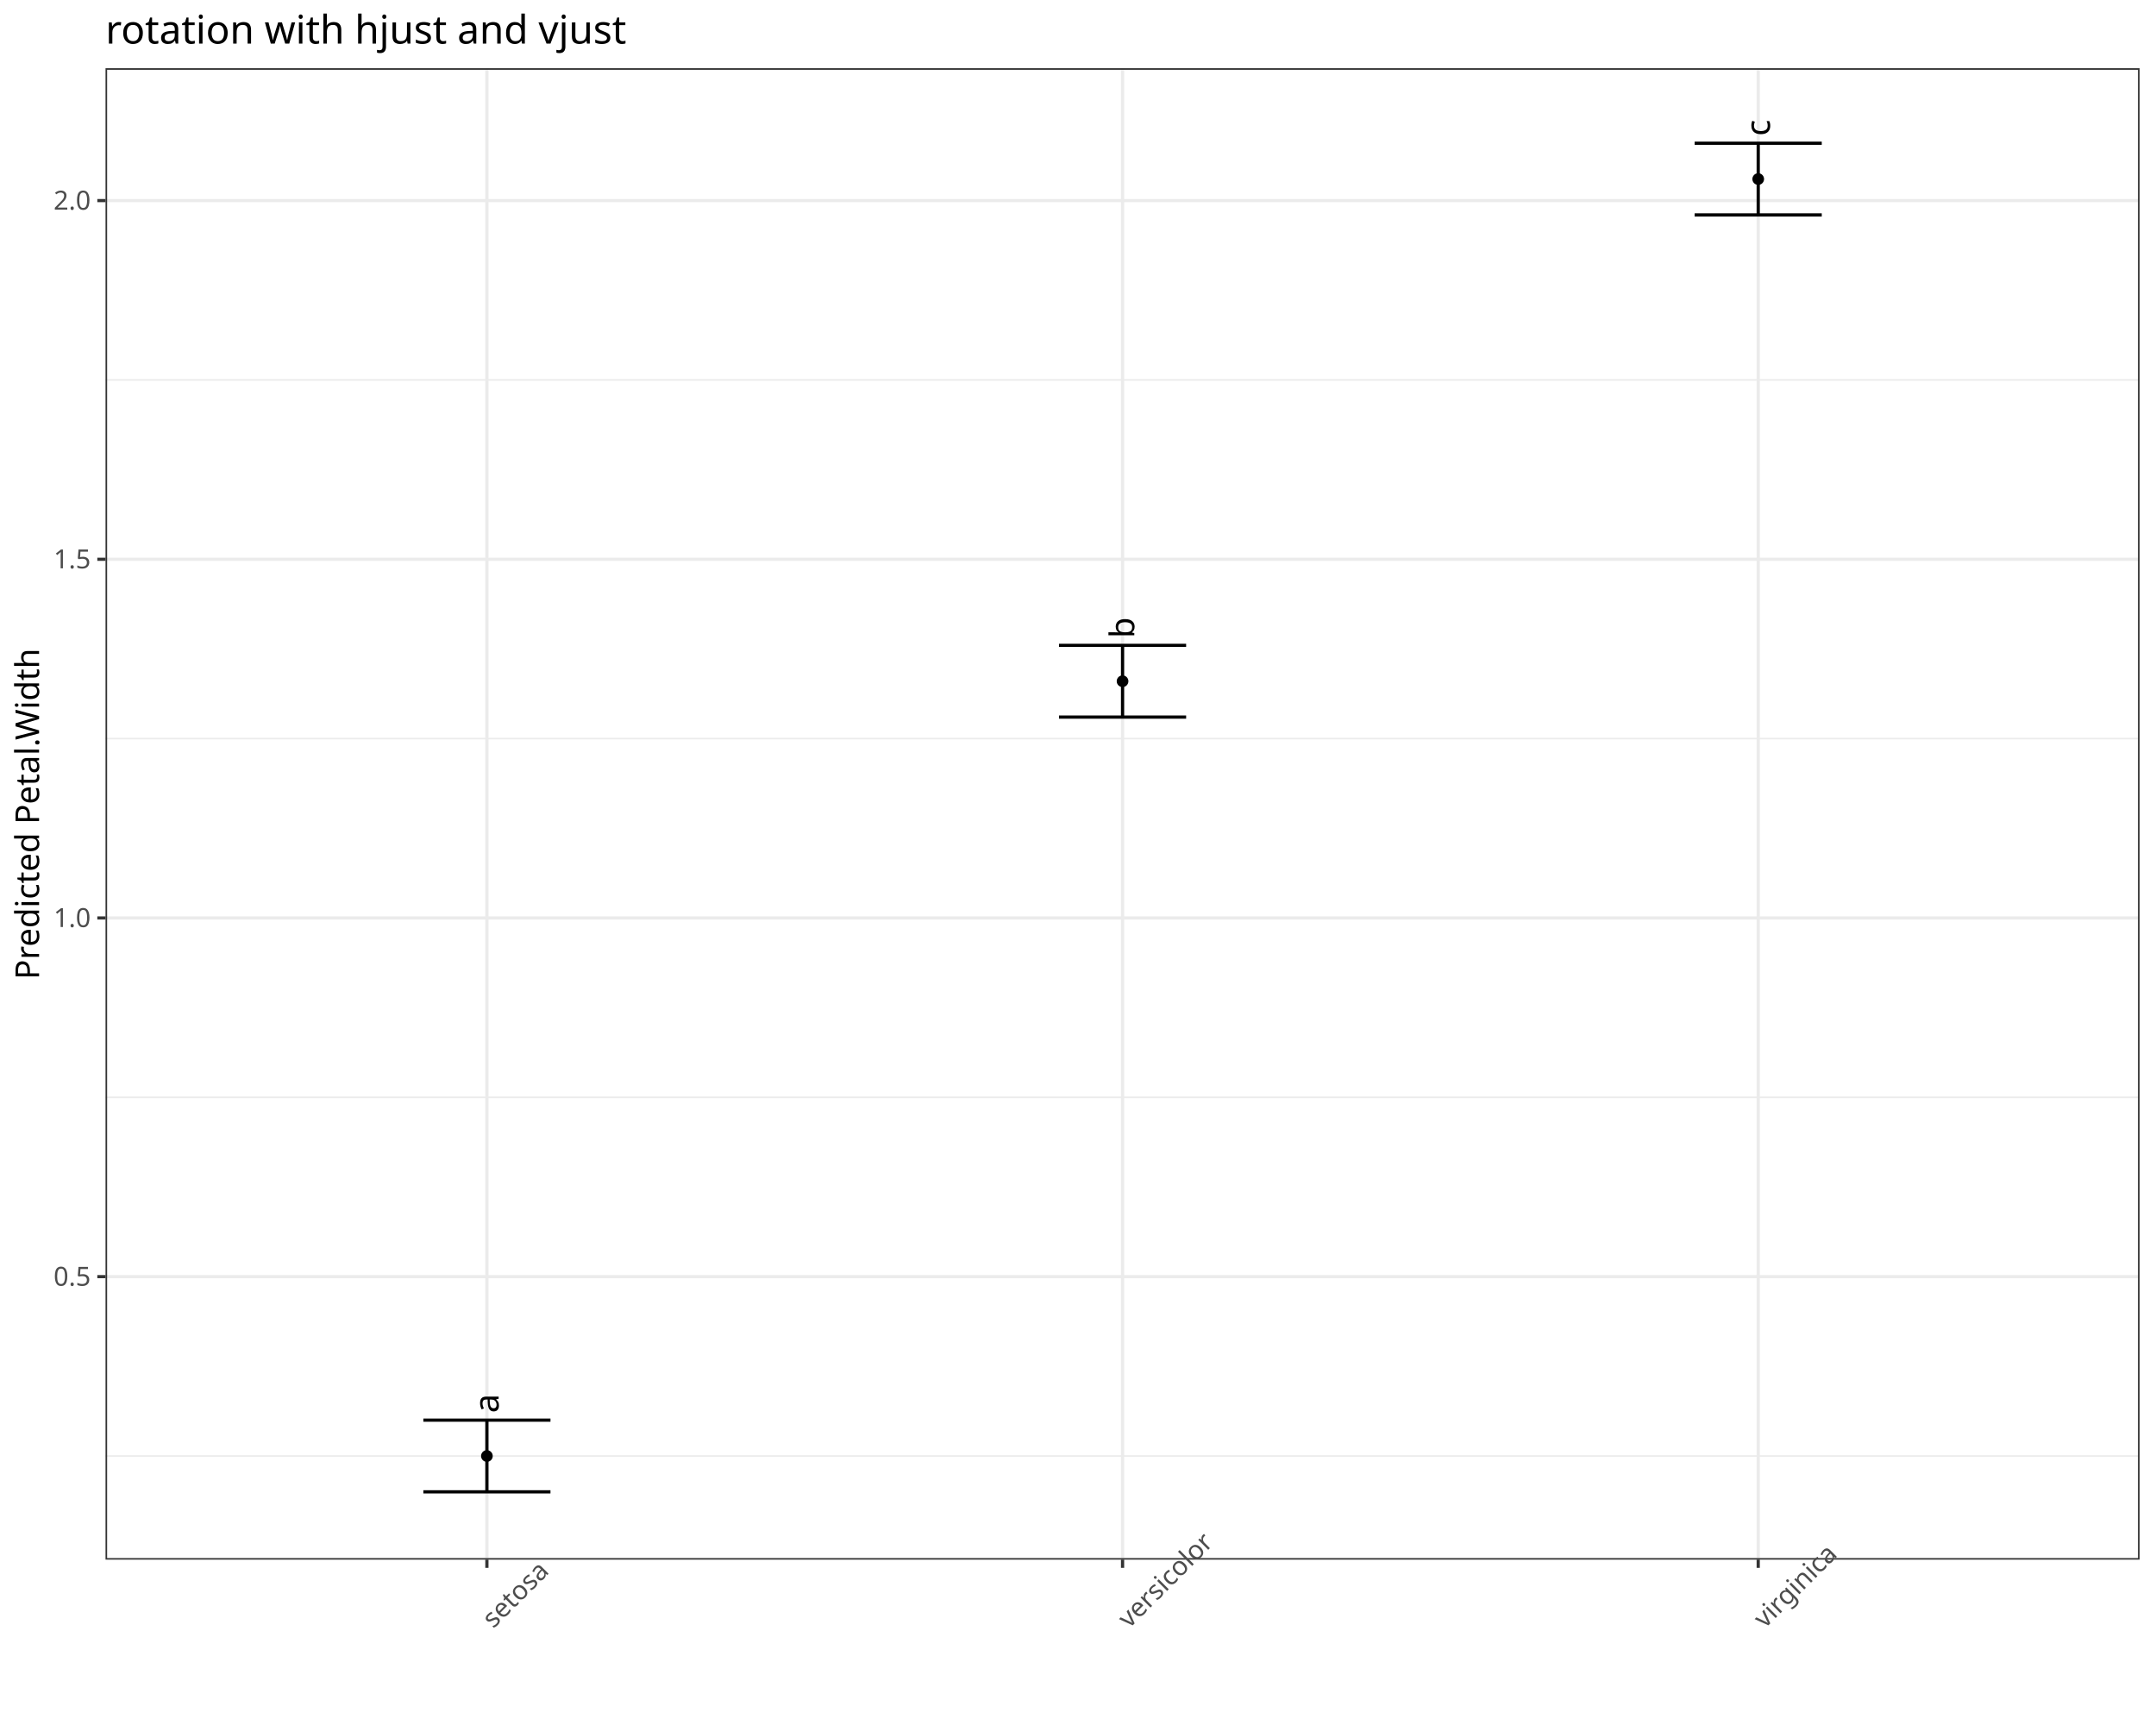
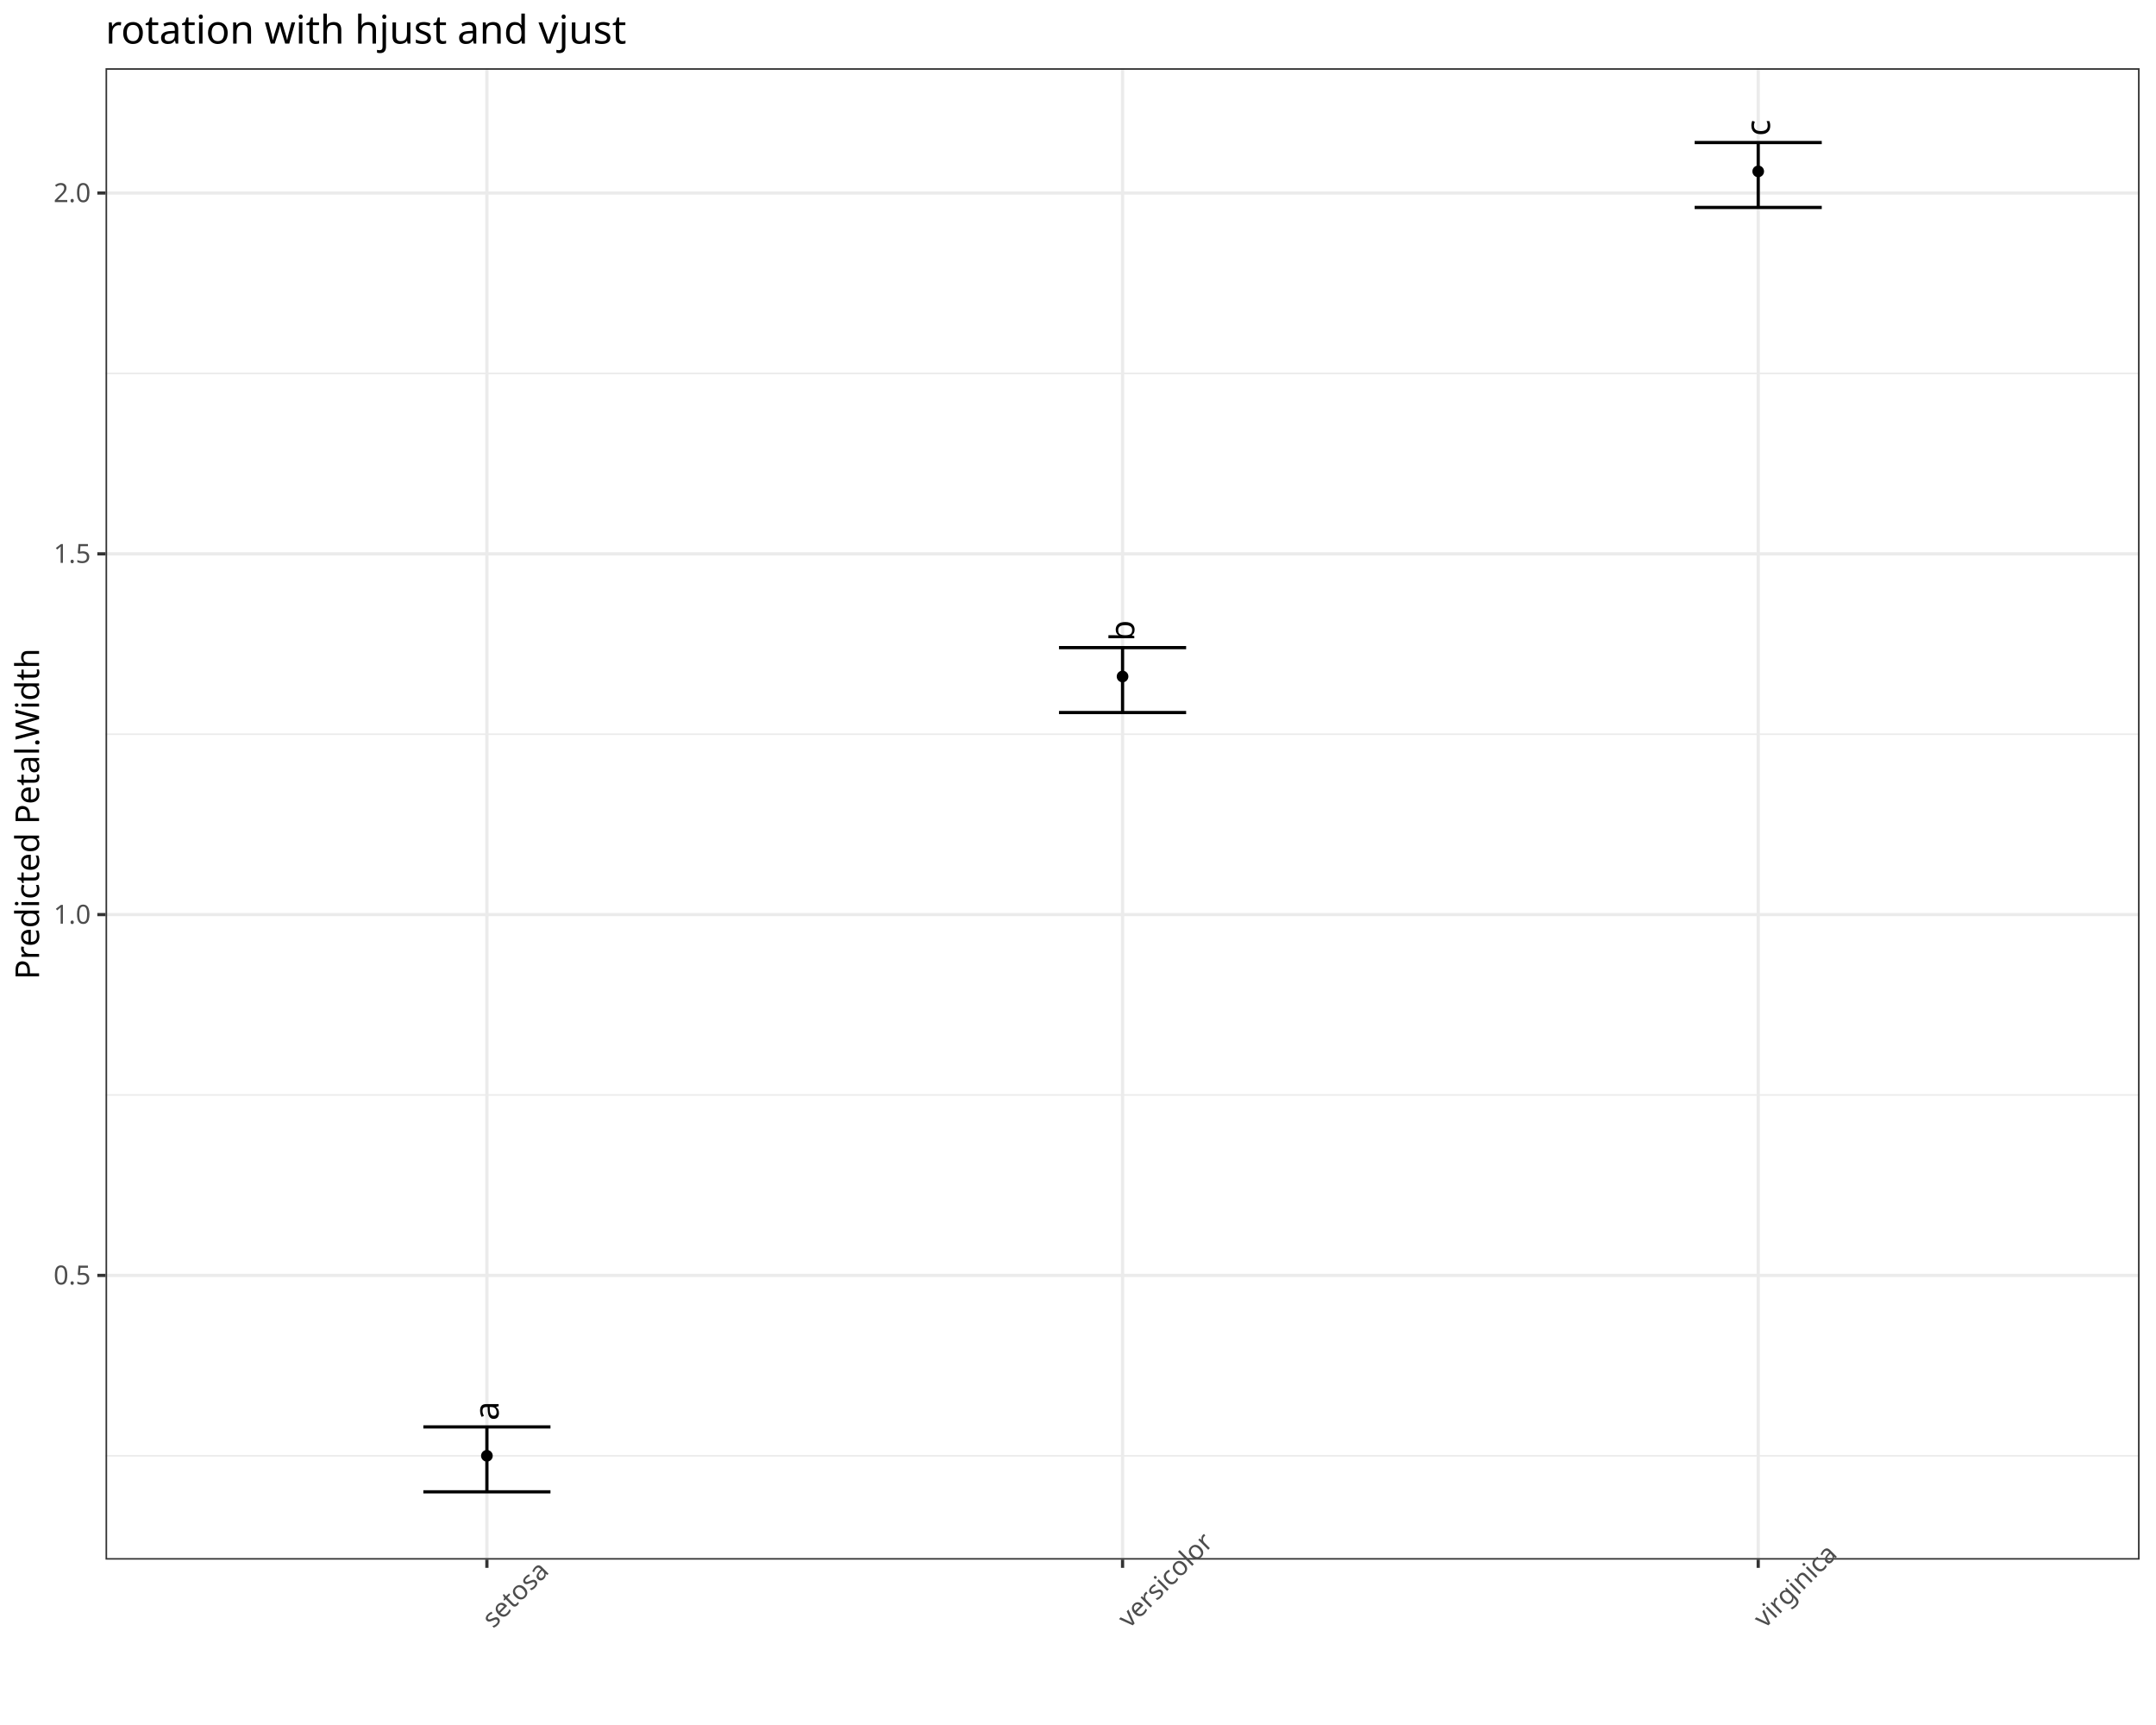
<svg xmlns="http://www.w3.org/2000/svg" class="svglite" data-engine-version="2.0" width="720.00pt" height="576.00pt" viewBox="0 0 720.00 576.00">
  <defs>
    <style type="text/css">
    .svglite line, .svglite polyline, .svglite polygon, .svglite path, .svglite rect, .svglite circle {
      fill: none;
      stroke: #000000;
      stroke-linecap: round;
      stroke-linejoin: round;
      stroke-miterlimit: 10.00;
    }
  </style>
  </defs>
  <rect width="100%" height="100%" style="stroke: none; fill: #FFFFFF;" />
  <defs>
    <clipPath id="cpMC4wMHw3MjAuMDB8MC4wMHw1NzYuMDA=">
      <rect x="0.00" y="0.00" width="720.00" height="576.00" />
    </clipPath>
  </defs>
  <g clip-path="url(#cpMC4wMHw3MjAuMDB8MC4wMHw1NzYuMDA=)">
    <rect x="0.00" y="0.00" width="720.00" height="576.00" style="stroke-width: 1.07; stroke: #FFFFFF; fill: #FFFFFF;" />
  </g>
  <defs>
    <clipPath id="cpMzUuMjR8NzE0LjUyfDIyLjc4fDUyMC43OQ==">
      <rect x="35.24" y="22.78" width="679.28" height="498.01" />
    </clipPath>
  </defs>
  <g clip-path="url(#cpMzUuMjR8NzE0LjUyfDIyLjc4fDUyMC43OQ==)">
    <rect x="35.24" y="22.78" width="679.28" height="498.01" style="stroke-width: 1.07; stroke: none; fill: #FFFFFF;" />
-     <polyline points="35.24,486.18 714.52,486.18 " style="stroke-width: 0.53; stroke: #EBEBEB; stroke-linecap: butt;" />
-     <polyline points="35.24,366.41 714.52,366.41 " style="stroke-width: 0.53; stroke: #EBEBEB; stroke-linecap: butt;" />
-     <polyline points="35.24,246.63 714.52,246.63 " style="stroke-width: 0.53; stroke: #EBEBEB; stroke-linecap: butt;" />
-     <polyline points="35.24,126.86 714.52,126.86 " style="stroke-width: 0.53; stroke: #EBEBEB; stroke-linecap: butt;" />
-     <polyline points="35.24,426.29 714.52,426.29 " style="stroke-width: 1.07; stroke: #EBEBEB; stroke-linecap: butt;" />
-     <polyline points="35.24,306.52 714.52,306.52 " style="stroke-width: 1.07; stroke: #EBEBEB; stroke-linecap: butt;" />
-     <polyline points="35.24,186.75 714.52,186.75 " style="stroke-width: 1.07; stroke: #EBEBEB; stroke-linecap: butt;" />
-     <polyline points="35.24,66.98 714.52,66.98 " style="stroke-width: 1.07; stroke: #EBEBEB; stroke-linecap: butt;" />
+     <polyline points="35.24,486.11 714.52,486.11 " style="stroke-width: 0.53; stroke: #EBEBEB; stroke-linecap: butt;" />
+     <polyline points="35.24,365.63 714.52,365.63 " style="stroke-width: 0.53; stroke: #EBEBEB; stroke-linecap: butt;" />
+     <polyline points="35.24,245.16 714.52,245.16 " style="stroke-width: 0.53; stroke: #EBEBEB; stroke-linecap: butt;" />
+     <polyline points="35.24,124.69 714.52,124.69 " style="stroke-width: 0.53; stroke: #EBEBEB; stroke-linecap: butt;" />
+     <polyline points="35.24,425.87 714.52,425.87 " style="stroke-width: 1.07; stroke: #EBEBEB; stroke-linecap: butt;" />
+     <polyline points="35.24,305.40 714.52,305.40 " style="stroke-width: 1.07; stroke: #EBEBEB; stroke-linecap: butt;" />
+     <polyline points="35.24,184.93 714.52,184.93 " style="stroke-width: 1.07; stroke: #EBEBEB; stroke-linecap: butt;" />
+     <polyline points="35.24,64.45 714.52,64.45 " style="stroke-width: 1.07; stroke: #EBEBEB; stroke-linecap: butt;" />
    <polyline points="162.60,520.79 162.60,22.78 " style="stroke-width: 1.07; stroke: #EBEBEB; stroke-linecap: butt;" />
    <polyline points="374.88,520.79 374.88,22.78 " style="stroke-width: 1.07; stroke: #EBEBEB; stroke-linecap: butt;" />
    <polyline points="587.16,520.79 587.16,22.78 " style="stroke-width: 1.07; stroke: #EBEBEB; stroke-linecap: butt;" />
-     <polyline points="141.38,474.20 183.83,474.20 " style="stroke-width: 1.07; stroke-linecap: butt;" />
-     <polyline points="162.60,474.20 162.60,498.15 " style="stroke-width: 1.07; stroke-linecap: butt;" />
+     <polyline points="141.38,476.47 183.83,476.47 " style="stroke-width: 1.07; stroke-linecap: butt;" />
+     <polyline points="162.60,476.47 162.60,498.15 " style="stroke-width: 1.07; stroke-linecap: butt;" />
    <polyline points="141.38,498.15 183.83,498.15 " style="stroke-width: 1.07; stroke-linecap: butt;" />
-     <polyline points="353.65,215.49 396.11,215.49 " style="stroke-width: 1.07; stroke-linecap: butt;" />
-     <polyline points="374.88,215.49 374.88,239.45 " style="stroke-width: 1.07; stroke-linecap: butt;" />
-     <polyline points="353.65,239.45 396.11,239.45 " style="stroke-width: 1.07; stroke-linecap: butt;" />
-     <polyline points="565.93,47.82 608.38,47.82 " style="stroke-width: 1.07; stroke-linecap: butt;" />
-     <polyline points="587.16,47.82 587.16,71.77 " style="stroke-width: 1.07; stroke-linecap: butt;" />
-     <polyline points="565.93,71.77 608.38,71.77 " style="stroke-width: 1.07; stroke-linecap: butt;" />
-     <text transform="translate(166.52,471.80) rotate(-90)" style="font-size: 11.38px; font-family: sans;" textLength="6.33px" lengthAdjust="spacingAndGlyphs">a</text>
-     <text transform="translate(378.80,213.10) rotate(-90)" style="font-size: 11.38px; font-family: sans;" textLength="6.33px" lengthAdjust="spacingAndGlyphs">b</text>
+     <polyline points="353.65,216.25 396.11,216.25 " style="stroke-width: 1.07; stroke-linecap: butt;" />
+     <polyline points="374.88,216.25 374.88,237.93 " style="stroke-width: 1.07; stroke-linecap: butt;" />
+     <polyline points="353.65,237.93 396.11,237.93 " style="stroke-width: 1.07; stroke-linecap: butt;" />
+     <polyline points="565.93,47.59 608.38,47.59 " style="stroke-width: 1.07; stroke-linecap: butt;" />
+     <polyline points="587.16,47.59 587.16,69.27 " style="stroke-width: 1.07; stroke-linecap: butt;" />
+     <polyline points="565.93,69.27 608.38,69.27 " style="stroke-width: 1.07; stroke-linecap: butt;" />
+     <text transform="translate(166.52,474.30) rotate(-90)" style="font-size: 11.38px; font-family: sans;" textLength="6.33px" lengthAdjust="spacingAndGlyphs">a</text>
+     <text transform="translate(378.80,214.08) rotate(-90)" style="font-size: 11.38px; font-family: sans;" textLength="6.33px" lengthAdjust="spacingAndGlyphs">b</text>
    <text transform="translate(591.07,45.42) rotate(-90)" style="font-size: 11.38px; font-family: sans;" textLength="5.70px" lengthAdjust="spacingAndGlyphs">c</text>
-     <circle cx="162.60" cy="486.18" r="1.95" style="stroke-width: 0.71; stroke: none; fill: #000000;" />
-     <circle cx="374.88" cy="227.47" r="1.95" style="stroke-width: 0.71; stroke: none; fill: #000000;" />
-     <circle cx="587.16" cy="59.79" r="1.95" style="stroke-width: 0.71; stroke: none; fill: #000000;" />
+     <circle cx="162.60" cy="486.11" r="1.95" style="stroke-width: 0.71; stroke: none; fill: #000000;" />
+     <circle cx="374.88" cy="225.89" r="1.95" style="stroke-width: 0.71; stroke: none; fill: #000000;" />
+     <circle cx="587.16" cy="57.23" r="1.95" style="stroke-width: 0.71; stroke: none; fill: #000000;" />
    <rect x="35.24" y="22.78" width="679.28" height="498.01" style="stroke-width: 1.07; stroke: #333333;" />
  </g>
  <g clip-path="url(#cpMC4wMHw3MjAuMDB8MC4wMHw1NzYuMDA=)">
-     <text x="30.31" y="429.32" text-anchor="end" style="font-size: 8.80px; fill: #4D4D4D; font-family: sans;" textLength="12.23px" lengthAdjust="spacingAndGlyphs">0.5</text>
-     <text x="30.31" y="309.55" text-anchor="end" style="font-size: 8.80px; fill: #4D4D4D; font-family: sans;" textLength="12.23px" lengthAdjust="spacingAndGlyphs">1.0</text>
-     <text x="30.31" y="189.78" text-anchor="end" style="font-size: 8.80px; fill: #4D4D4D; font-family: sans;" textLength="12.23px" lengthAdjust="spacingAndGlyphs">1.5</text>
-     <text x="30.31" y="70.01" text-anchor="end" style="font-size: 8.80px; fill: #4D4D4D; font-family: sans;" textLength="12.23px" lengthAdjust="spacingAndGlyphs">2.0</text>
-     <polyline points="32.50,426.29 35.24,426.29 " style="stroke-width: 1.07; stroke: #333333; stroke-linecap: butt;" />
-     <polyline points="32.50,306.52 35.24,306.52 " style="stroke-width: 1.07; stroke: #333333; stroke-linecap: butt;" />
-     <polyline points="32.50,186.75 35.24,186.75 " style="stroke-width: 1.07; stroke: #333333; stroke-linecap: butt;" />
-     <polyline points="32.50,66.98 35.24,66.98 " style="stroke-width: 1.07; stroke: #333333; stroke-linecap: butt;" />
+     <text x="30.31" y="428.90" text-anchor="end" style="font-size: 8.80px; fill: #4D4D4D; font-family: sans;" textLength="12.23px" lengthAdjust="spacingAndGlyphs">0.5</text>
+     <text x="30.31" y="308.43" text-anchor="end" style="font-size: 8.80px; fill: #4D4D4D; font-family: sans;" textLength="12.23px" lengthAdjust="spacingAndGlyphs">1.0</text>
+     <text x="30.31" y="187.95" text-anchor="end" style="font-size: 8.80px; fill: #4D4D4D; font-family: sans;" textLength="12.23px" lengthAdjust="spacingAndGlyphs">1.5</text>
+     <text x="30.31" y="67.48" text-anchor="end" style="font-size: 8.80px; fill: #4D4D4D; font-family: sans;" textLength="12.23px" lengthAdjust="spacingAndGlyphs">2.0</text>
+     <polyline points="32.50,425.87 35.24,425.87 " style="stroke-width: 1.07; stroke: #333333; stroke-linecap: butt;" />
+     <polyline points="32.50,305.40 35.24,305.40 " style="stroke-width: 1.07; stroke: #333333; stroke-linecap: butt;" />
+     <polyline points="32.50,184.93 35.24,184.93 " style="stroke-width: 1.07; stroke: #333333; stroke-linecap: butt;" />
+     <polyline points="32.50,64.45 35.24,64.45 " style="stroke-width: 1.07; stroke: #333333; stroke-linecap: butt;" />
    <polyline points="162.60,523.53 162.60,520.79 " style="stroke-width: 1.07; stroke: #333333; stroke-linecap: butt;" />
    <polyline points="374.88,523.53 374.88,520.79 " style="stroke-width: 1.07; stroke: #333333; stroke-linecap: butt;" />
    <polyline points="587.16,523.53 587.16,520.79 " style="stroke-width: 1.07; stroke: #333333; stroke-linecap: butt;" />
    <text transform="translate(164.74,543.97) rotate(-45)" style="font-size: 8.80px; fill: #4D4D4D; font-family: sans;" textLength="25.94px" lengthAdjust="spacingAndGlyphs">setosa</text>
    <text transform="translate(377.02,543.97) rotate(-45)" style="font-size: 8.80px; fill: #4D4D4D; font-family: sans;" textLength="37.66px" lengthAdjust="spacingAndGlyphs">versicolor</text>
    <text transform="translate(589.30,543.97) rotate(-45)" style="font-size: 8.80px; fill: #4D4D4D; font-family: sans;" textLength="32.28px" lengthAdjust="spacingAndGlyphs">virginica</text>
    <text transform="translate(13.05,271.79) rotate(-90)" text-anchor="middle" style="font-size: 11.00px; font-family: sans;" textLength="105.78px" lengthAdjust="spacingAndGlyphs">Predicted Petal.Width</text>
    <text x="35.24" y="14.56" style="font-size: 13.20px; font-family: sans;" textLength="159.23px" lengthAdjust="spacingAndGlyphs">rotation with hjust and vjust</text>
  </g>
</svg>
